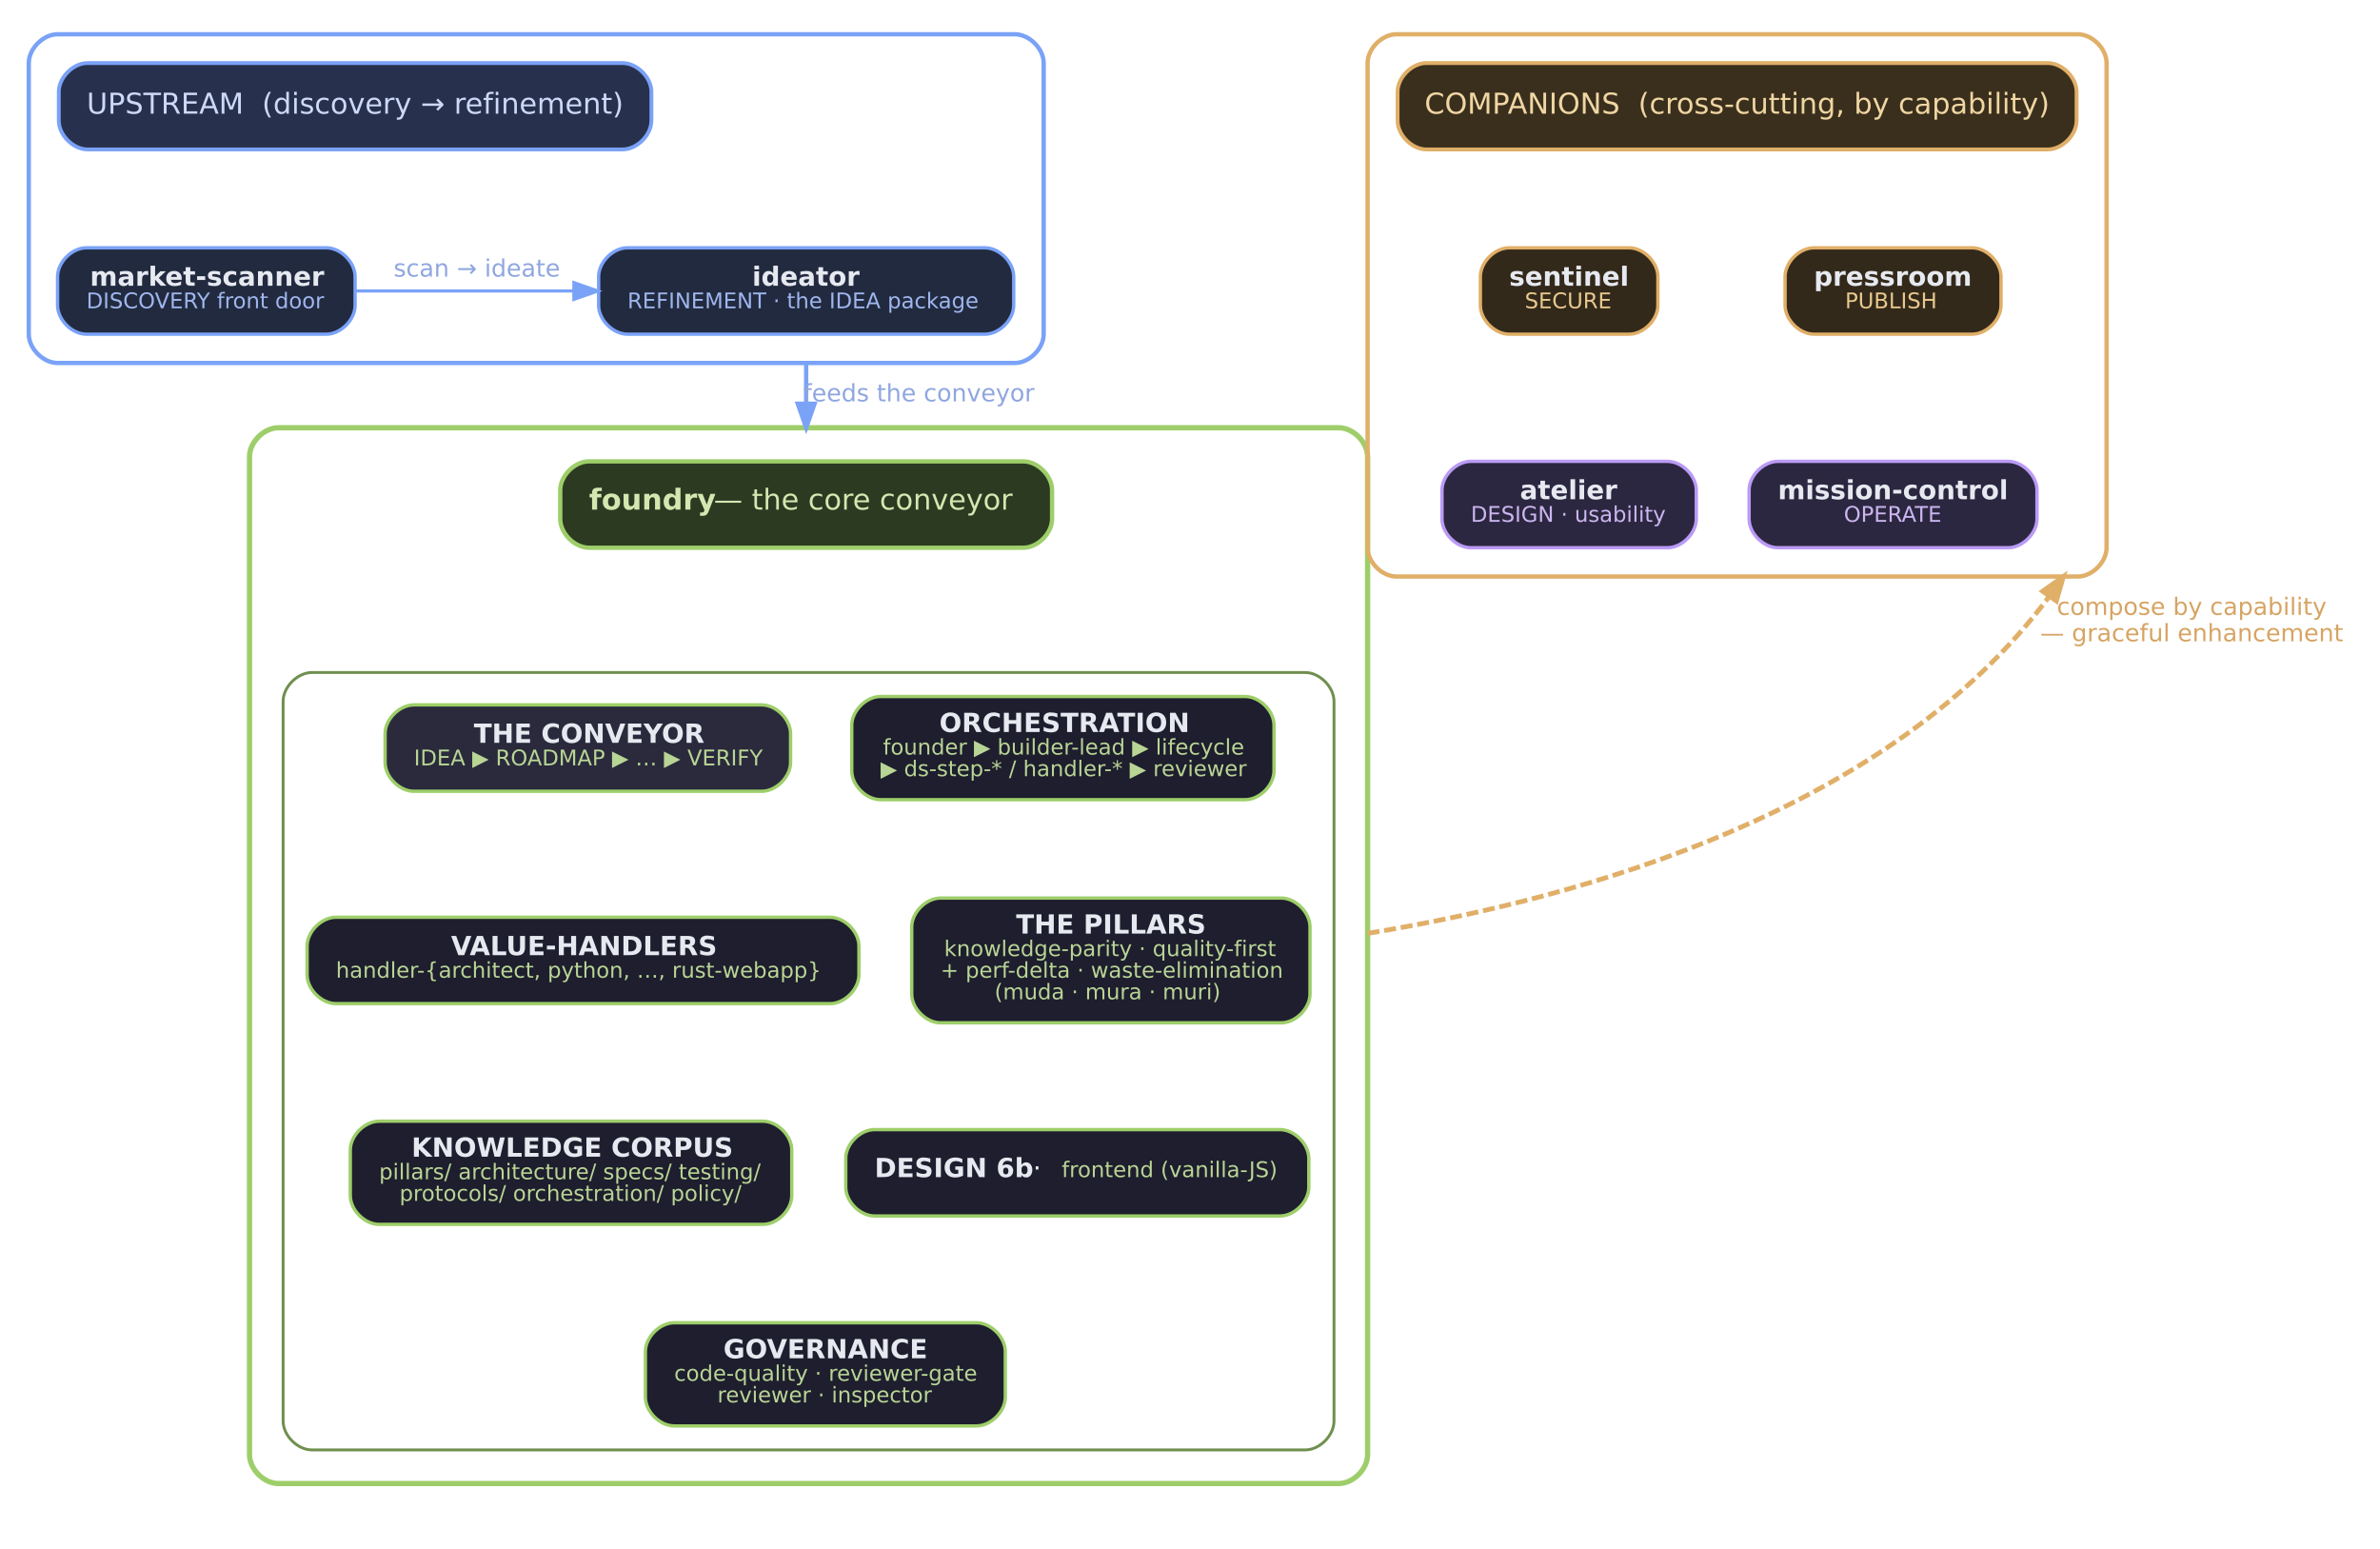
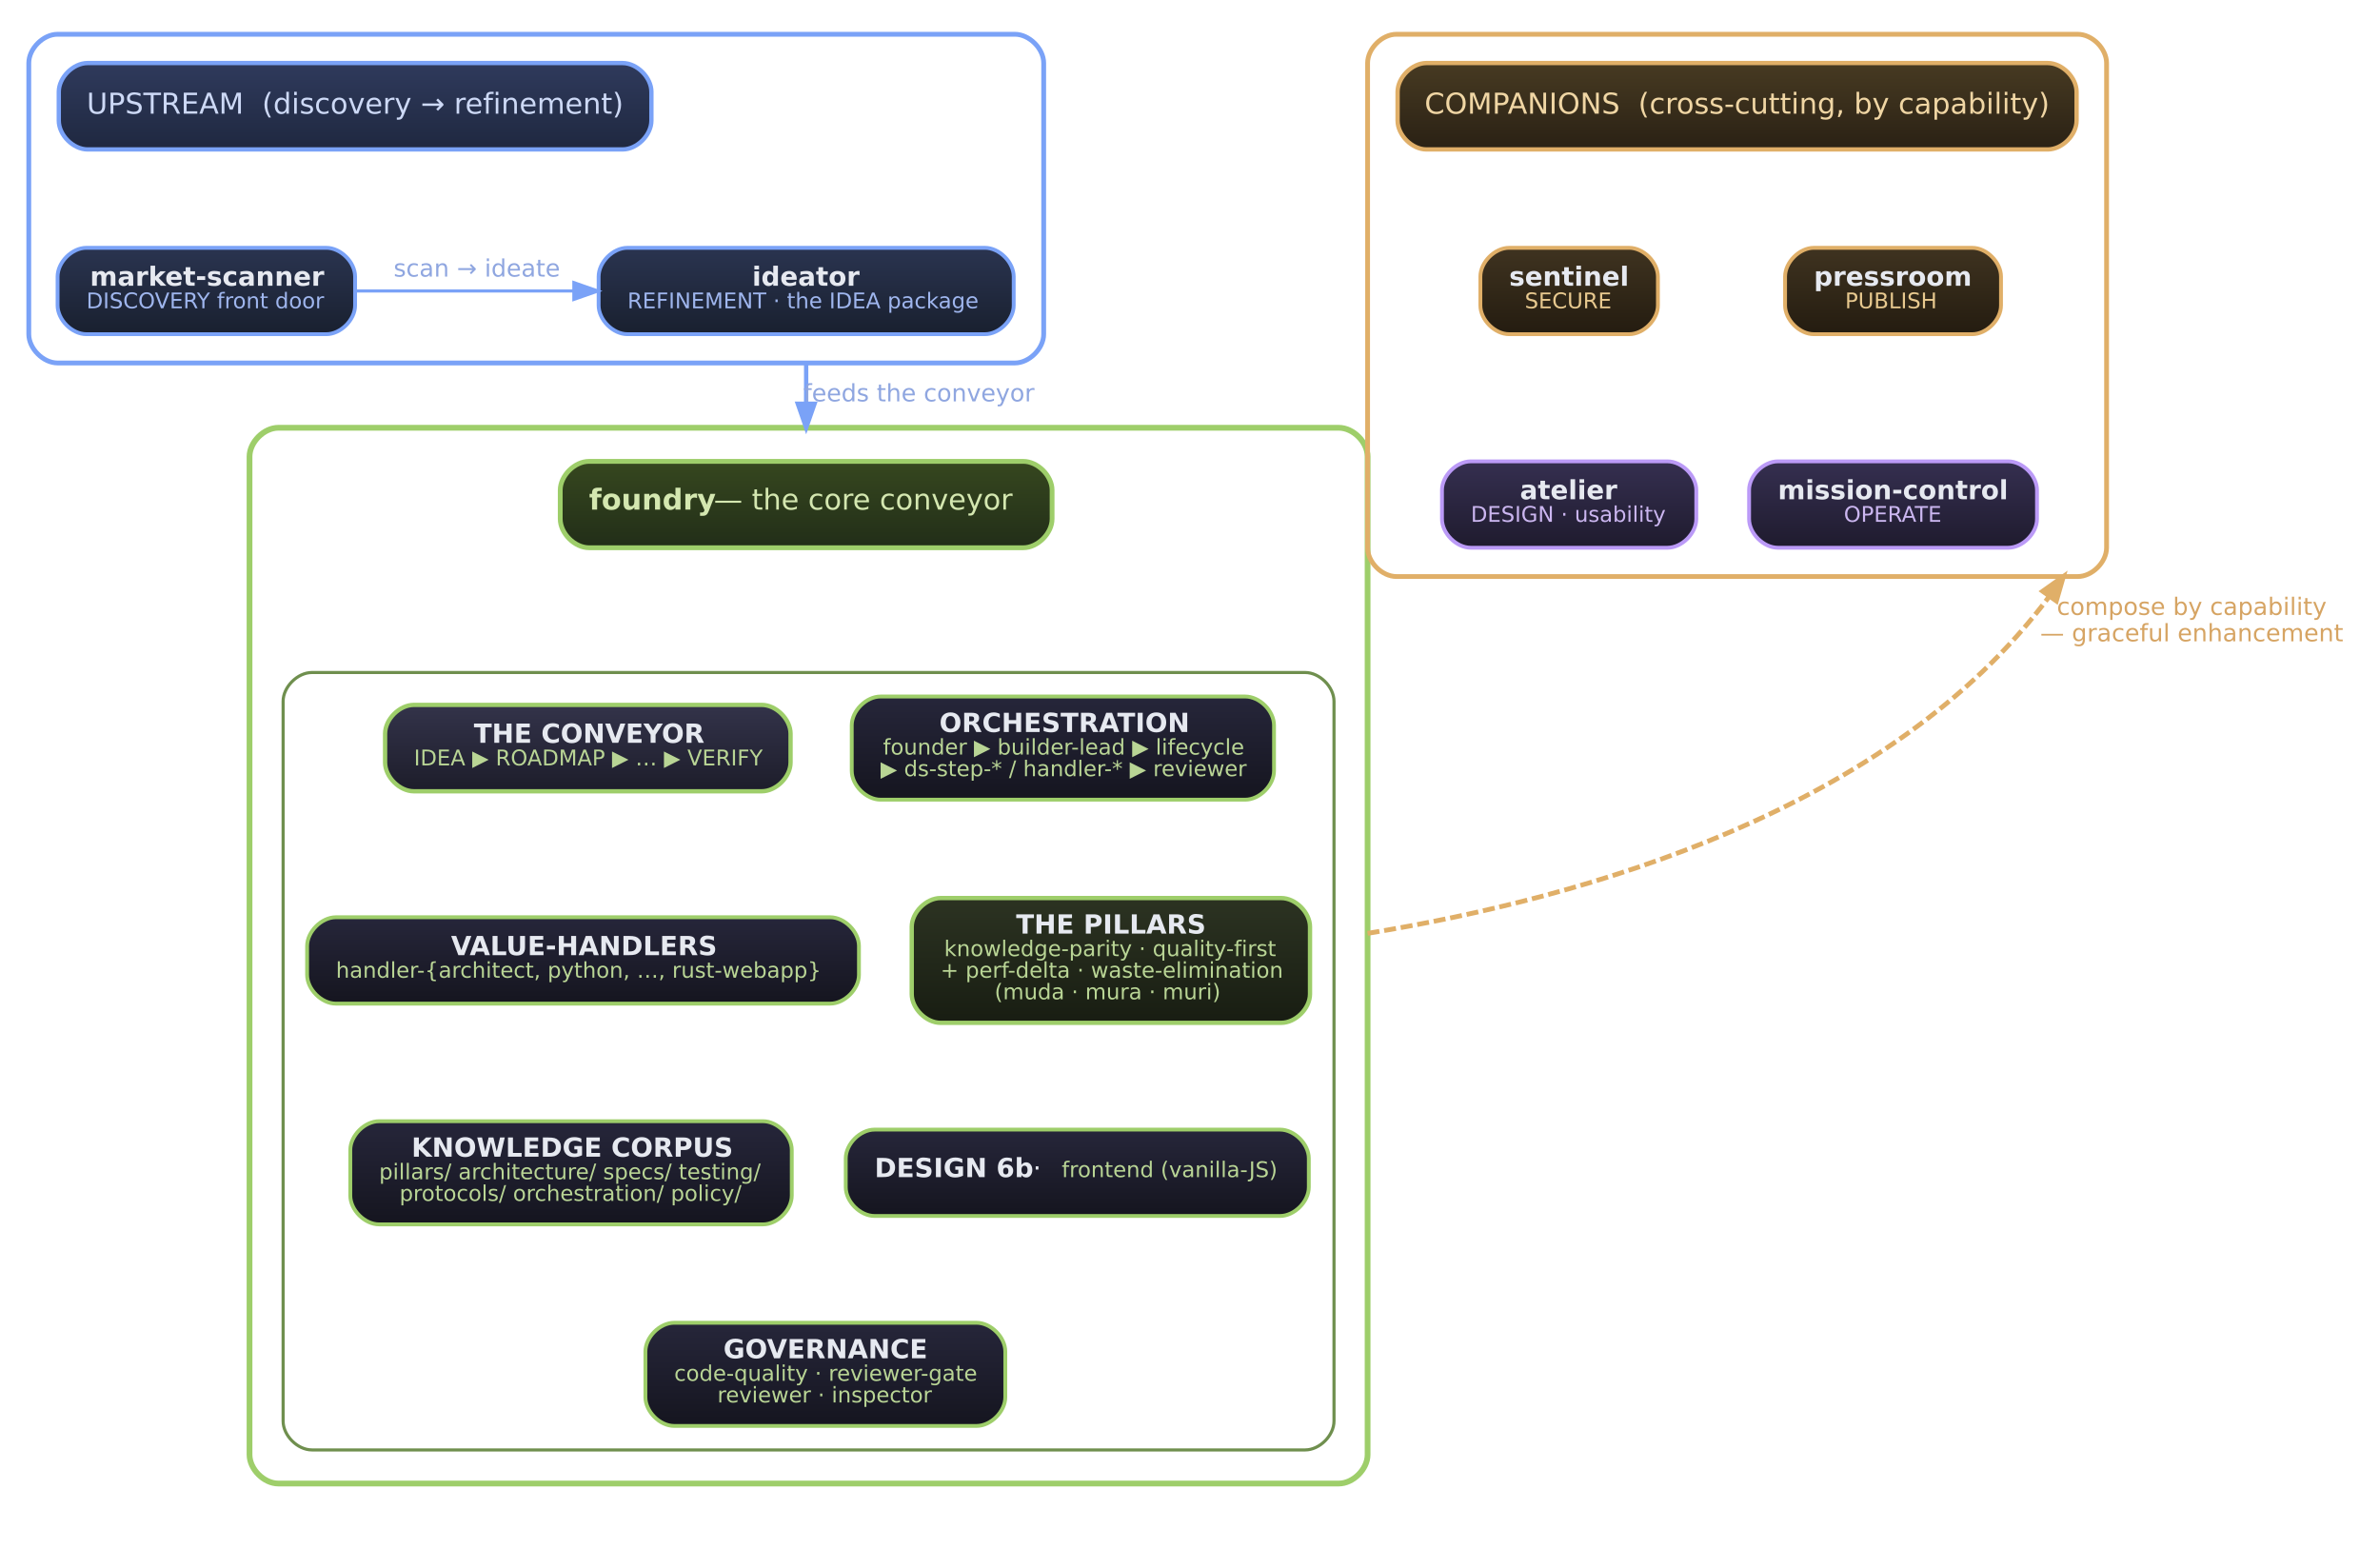
<svg xmlns="http://www.w3.org/2000/svg" width="1005pt" height="654pt" viewBox="12.96 12.96 991.96 640.96">
  <g id="graph0" class="graph" transform="scale(1 1) rotate(0) translate(16.96 636.96)">
    <g id="clust1" class="cluster">
-       <path fill="transparent" stroke="#7aa2f7" stroke-width="1.8" d="M20,-475C20,-475 419,-475 419,-475 425,-475 431,-481 431,-487 431,-487 431,-600 431,-600 431,-606 425,-612 419,-612 419,-612 20,-612 20,-612 14,-612 8,-606 8,-600 8,-600 8,-487 8,-487 8,-481 14,-475 20,-475" />
+       <path fill="transparent" stroke="#7aa2f7" stroke-width="2" d="M20,-475C20,-475 419,-475 419,-475 425,-475 431,-481 431,-487 431,-487 431,-600 431,-600 431,-606 425,-612 419,-612 419,-612 20,-612 20,-612 14,-612 8,-606 8,-600 8,-600 8,-487 8,-487 8,-481 14,-475 20,-475" />
    </g>
    <g id="clust3" class="cluster">
-       <path fill="transparent" stroke="#9ece6a" stroke-width="2.2" d="M112,-8C112,-8 554,-8 554,-8 560,-8 566,-14 566,-20 566,-20 566,-436 566,-436 566,-442 560,-448 554,-448 554,-448 112,-448 112,-448 106,-448 100,-442 100,-436 100,-436 100,-20 100,-20 100,-14 106,-8 112,-8" />
+       <path fill="transparent" stroke="#9ece6a" stroke-width="2.4" d="M112,-8C112,-8 554,-8 554,-8 560,-8 566,-14 566,-20 566,-20 566,-436 566,-436 566,-442 560,-448 554,-448 554,-448 112,-448 112,-448 106,-448 100,-442 100,-436 100,-436 100,-20 100,-20 100,-14 106,-8 112,-8" />
    </g>
    <g id="clust4" class="cluster">
-       <path fill="transparent" stroke="#6f8f4e" stroke-width="1.2" d="M126,-22C126,-22 540,-22 540,-22 546,-22 552,-28 552,-34 552,-34 552,-334 552,-334 552,-340 546,-346 540,-346 540,-346 126,-346 126,-346 120,-346 114,-340 114,-334 114,-334 114,-34 114,-34 114,-28 120,-22 126,-22" />
+       <path fill="transparent" stroke="#6f8f4e" stroke-width="1.3" d="M126,-22C126,-22 540,-22 540,-22 546,-22 552,-28 552,-34 552,-34 552,-334 552,-334 552,-340 546,-346 540,-346 540,-346 126,-346 126,-346 120,-346 114,-340 114,-334 114,-334 114,-34 114,-34 114,-28 120,-22 126,-22" />
    </g>
    <g id="clust8" class="cluster">
-       <path fill="transparent" stroke="#e0af68" stroke-width="1.8" d="M578,-386C578,-386 862,-386 862,-386 868,-386 874,-392 874,-398 874,-398 874,-600 874,-600 874,-606 868,-612 862,-612 862,-612 578,-612 578,-612 572,-612 566,-606 566,-600 566,-600 566,-398 566,-398 566,-392 572,-386 578,-386" />
+       <path fill="transparent" stroke="#e0af68" stroke-width="2" d="M578,-386C578,-386 862,-386 862,-386 868,-386 874,-392 874,-398 874,-398 874,-600 874,-600 874,-606 868,-612 862,-612 862,-612 578,-612 578,-612 572,-612 566,-606 566,-600 566,-600 566,-398 566,-398 566,-392 572,-386 578,-386" />
    </g>
    <g id="node1" class="node">
-       <path fill="#27314d" stroke="#7aa2f7" stroke-width="1.6" d="M255.5,-600C255.5,-600 32.5,-600 32.5,-600 26.5,-600 20.5,-594 20.5,-588 20.5,-588 20.5,-576 20.5,-576 20.5,-570 26.5,-564 32.5,-564 32.5,-564 255.5,-564 255.5,-564 261.5,-564 267.5,-570 267.5,-576 267.5,-576 267.5,-588 267.5,-588 267.5,-594 261.5,-600 255.5,-600" />
+       <defs>
+         <linearGradient id="l_0" gradientUnits="userSpaceOnUse" x1="144" y1="-600" x2="144" y2="-564">
+           <stop offset="0" style="stop-color:#2f3a5c;stop-opacity:1.;" />
+           <stop offset="1" style="stop-color:#1f2840;stop-opacity:1.;" />
+         </linearGradient>
+       </defs>
+       <path fill="url(#l_0)" stroke="#7aa2f7" stroke-width="1.8" d="M255.5,-600C255.5,-600 32.5,-600 32.5,-600 26.5,-600 20.5,-594 20.5,-588 20.5,-588 20.5,-576 20.5,-576 20.5,-570 26.5,-564 32.5,-564 32.5,-564 255.5,-564 255.5,-564 261.5,-564 267.5,-570 267.5,-576 267.5,-576 267.5,-588 267.5,-588 267.5,-594 261.5,-600 255.5,-600" />
      <text text-anchor="middle" x="144" y="-578.9" font-family="DejaVu Sans" font-size="12.00" fill="#cdd9f6">UPSTREAM  (discovery → refinement)</text>
    </g>
    <g id="node2" class="node">
-       <path fill="#222a3f" stroke="#7aa2f7" stroke-width="1.4" d="M132,-523C132,-523 32,-523 32,-523 26,-523 20,-517 20,-511 20,-511 20,-499 20,-499 20,-493 26,-487 32,-487 32,-487 132,-487 132,-487 138,-487 144,-493 144,-499 144,-499 144,-511 144,-511 144,-517 138,-523 132,-523" />
+       <defs>
+         <linearGradient id="l_1" gradientUnits="userSpaceOnUse" x1="82" y1="-523" x2="82" y2="-487">
+           <stop offset="0" style="stop-color:#2a3450;stop-opacity:1.;" />
+           <stop offset="1" style="stop-color:#19202f;stop-opacity:1.;" />
+         </linearGradient>
+       </defs>
+       <path fill="url(#l_1)" stroke="#7aa2f7" stroke-width="1.6" d="M132,-523C132,-523 32,-523 32,-523 26,-523 20,-517 20,-511 20,-511 20,-499 20,-499 20,-493 26,-487 32,-487 32,-487 132,-487 132,-487 138,-487 144,-493 144,-499 144,-499 144,-511 144,-511 144,-517 138,-523 132,-523" />
      <text text-anchor="start" x="33.5" y="-507.2" font-family="DejaVu Sans" font-weight="bold" font-size="11.00" fill="#e6e9f0">market-scanner</text>
      <text text-anchor="start" x="32" y="-497.8" font-family="DejaVu Sans" font-size="9.00" fill="#9fb6ee">DISCOVERY front door</text>
    </g>
    <g id="node3" class="node">
-       <path fill="#222a3f" stroke="#7aa2f7" stroke-width="1.4" d="M406.5,-523C406.5,-523 257.5,-523 257.5,-523 251.5,-523 245.5,-517 245.5,-511 245.5,-511 245.5,-499 245.5,-499 245.5,-493 251.5,-487 257.5,-487 257.5,-487 406.5,-487 406.5,-487 412.5,-487 418.5,-493 418.5,-499 418.5,-499 418.5,-511 418.5,-511 418.5,-517 412.5,-523 406.5,-523" />
+       <defs>
+         <linearGradient id="l_2" gradientUnits="userSpaceOnUse" x1="332" y1="-523" x2="332" y2="-487">
+           <stop offset="0" style="stop-color:#2a3450;stop-opacity:1.;" />
+           <stop offset="1" style="stop-color:#19202f;stop-opacity:1.;" />
+         </linearGradient>
+       </defs>
+       <path fill="url(#l_2)" stroke="#7aa2f7" stroke-width="1.6" d="M406.5,-523C406.5,-523 257.5,-523 257.5,-523 251.5,-523 245.5,-517 245.5,-511 245.5,-511 245.5,-499 245.5,-499 245.5,-493 251.5,-487 257.5,-487 257.5,-487 406.5,-487 406.5,-487 412.5,-487 418.5,-493 418.5,-499 418.5,-499 418.5,-511 418.5,-511 418.5,-517 412.5,-523 406.5,-523" />
      <text text-anchor="start" x="309.5" y="-507.2" font-family="DejaVu Sans" font-weight="bold" font-size="11.00" fill="#e6e9f0">ideator</text>
      <text text-anchor="start" x="257.5" y="-497.8" font-family="DejaVu Sans" font-size="9.00" fill="#9fb6ee">REFINEMENT · the IDEA package</text>
    </g>
    <g id="edge2" class="edge">
      <path fill="none" stroke="#7aa2f7" stroke-width="1.3" d="M144.12,-505C171.53,-505 204.4,-505 234.93,-505" />
      <polygon fill="#7aa2f7" stroke="#7aa2f7" stroke-width="1.3" points="235.18,-508.5 245.18,-505 235.18,-501.5 235.18,-508.5" />
      <text text-anchor="middle" x="194.75" y="-511" font-family="DejaVu Sans" font-size="10.00" fill="#8fa6e0">  scan → ideate  </text>
    </g>
    <g id="node4" class="node">
-       <path fill="#2c3a22" stroke="#9ece6a" stroke-width="1.8" d="M422.5,-434C422.5,-434 241.5,-434 241.5,-434 235.5,-434 229.5,-428 229.5,-422 229.5,-422 229.5,-410 229.5,-410 229.5,-404 235.5,-398 241.5,-398 241.5,-398 422.5,-398 422.5,-398 428.5,-398 434.5,-404 434.5,-410 434.5,-410 434.5,-422 434.5,-422 434.5,-428 428.5,-434 422.5,-434" />
+       <defs>
+         <linearGradient id="l_3" gradientUnits="userSpaceOnUse" x1="332" y1="-434" x2="332" y2="-398">
+           <stop offset="0" style="stop-color:#36471f;stop-opacity:1.;" />
+           <stop offset="1" style="stop-color:#222e18;stop-opacity:1.;" />
+         </linearGradient>
+       </defs>
+       <path fill="url(#l_3)" stroke="#9ece6a" stroke-width="2" d="M422.5,-434C422.5,-434 241.5,-434 241.5,-434 235.5,-434 229.5,-428 229.5,-422 229.5,-422 229.5,-410 229.5,-410 229.5,-404 235.5,-398 241.5,-398 241.5,-398 422.5,-398 422.5,-398 428.5,-398 434.5,-404 434.5,-410 434.5,-410 434.5,-422 434.5,-422 434.5,-428 428.5,-434 422.5,-434" />
      <text text-anchor="start" x="241.5" y="-413.9" font-family="DejaVu Sans" font-weight="bold" font-size="12.00" fill="#d4e7b0">foundry</text>
      <text text-anchor="start" x="293.5" y="-413.9" font-family="DejaVu Sans" font-size="12.00" fill="#d4e7b0"> — the core conveyor</text>
    </g>
    <g id="edge15" class="edge">
      <path fill="none" stroke="#7aa2f7" stroke-width="1.8" d="M332,-475C332,-469.55 332,-463.75 332,-458.01" />
      <polygon fill="#7aa2f7" stroke="#7aa2f7" stroke-width="1.8" points="335.5,-458 332,-448 328.5,-458 335.5,-458" />
      <text text-anchor="middle" x="379" y="-459" font-family="DejaVu Sans" font-size="10.00" fill="#8fa6e0">feeds the conveyor</text>
    </g>
    <g id="node5" class="node">
-       <path fill="#2a2a3c" stroke="#9ece6a" stroke-width="1.4" d="M313.5,-332.5C313.5,-332.5 168.5,-332.5 168.5,-332.5 162.5,-332.5 156.5,-326.5 156.5,-320.5 156.5,-320.5 156.5,-308.5 156.5,-308.5 156.5,-302.5 162.5,-296.5 168.5,-296.5 168.5,-296.5 313.5,-296.5 313.5,-296.5 319.5,-296.5 325.5,-302.5 325.5,-308.5 325.5,-308.5 325.5,-320.5 325.5,-320.5 325.5,-326.5 319.5,-332.5 313.5,-332.5" />
+       <defs>
+         <linearGradient id="l_4" gradientUnits="userSpaceOnUse" x1="241" y1="-332.5" x2="241" y2="-296.5">
+           <stop offset="0" style="stop-color:#33334a;stop-opacity:1.;" />
+           <stop offset="1" style="stop-color:#1d1d2a;stop-opacity:1.;" />
+         </linearGradient>
+       </defs>
+       <path fill="url(#l_4)" stroke="#9ece6a" stroke-width="1.8" d="M313.5,-332.5C313.5,-332.5 168.5,-332.5 168.5,-332.5 162.5,-332.5 156.5,-326.5 156.5,-320.5 156.5,-320.5 156.5,-308.5 156.5,-308.5 156.5,-302.5 162.5,-296.5 168.5,-296.5 168.5,-296.5 313.5,-296.5 313.5,-296.5 319.5,-296.5 325.5,-302.5 325.5,-308.5 325.5,-308.5 325.5,-320.5 325.5,-320.5 325.5,-326.5 319.5,-332.5 313.5,-332.5" />
      <text text-anchor="start" x="193.5" y="-316.7" font-family="DejaVu Sans" font-weight="bold" font-size="11.00" fill="#e6e9f0">THE CONVEYOR</text>
      <text text-anchor="start" x="168.5" y="-307.3" font-family="DejaVu Sans" font-size="9.00" fill="#b9d595">IDEA ▶ ROADMAP ▶ … ▶ VERIFY</text>
    </g>
    <g id="node6" class="node">
-       <path fill="#1e1e2e" stroke="#9ece6a" stroke-width="1.4" d="M515,-336C515,-336 363,-336 363,-336 357,-336 351,-330 351,-324 351,-324 351,-305 351,-305 351,-299 357,-293 363,-293 363,-293 515,-293 515,-293 521,-293 527,-299 527,-305 527,-305 527,-324 527,-324 527,-330 521,-336 515,-336" />
+       <defs>
+         <linearGradient id="l_5" gradientUnits="userSpaceOnUse" x1="439" y1="-336" x2="439" y2="-293">
+           <stop offset="0" style="stop-color:#26263a;stop-opacity:1.;" />
+           <stop offset="1" style="stop-color:#15151f;stop-opacity:1.;" />
+         </linearGradient>
+       </defs>
+       <path fill="url(#l_5)" stroke="#9ece6a" stroke-width="1.6" d="M515,-336C515,-336 363,-336 363,-336 357,-336 351,-330 351,-324 351,-324 351,-305 351,-305 351,-299 357,-293 363,-293 363,-293 515,-293 515,-293 521,-293 527,-299 527,-305 527,-305 527,-324 527,-324 527,-330 521,-336 515,-336" />
      <text text-anchor="start" x="387.5" y="-321.2" font-family="DejaVu Sans" font-weight="bold" font-size="11.00" fill="#e6e9f0">ORCHESTRATION</text>
      <text text-anchor="start" x="364" y="-311.8" font-family="DejaVu Sans" font-size="9.00" fill="#b9d595">founder ▶ builder-lead ▶ lifecycle</text>
      <text text-anchor="start" x="363" y="-302.8" font-family="DejaVu Sans" font-size="9.00" fill="#b9d595">▶ ds-step-* / handler-* ▶ reviewer</text>
    </g>
    <g id="node7" class="node">
-       <path fill="#1e1e2e" stroke="#9ece6a" stroke-width="1.4" d="M342,-244C342,-244 136,-244 136,-244 130,-244 124,-238 124,-232 124,-232 124,-220 124,-220 124,-214 130,-208 136,-208 136,-208 342,-208 342,-208 348,-208 354,-214 354,-220 354,-220 354,-232 354,-232 354,-238 348,-244 342,-244" />
+       <defs>
+         <linearGradient id="l_6" gradientUnits="userSpaceOnUse" x1="239" y1="-244" x2="239" y2="-208">
+           <stop offset="0" style="stop-color:#26263a;stop-opacity:1.;" />
+           <stop offset="1" style="stop-color:#15151f;stop-opacity:1.;" />
+         </linearGradient>
+       </defs>
+       <path fill="url(#l_6)" stroke="#9ece6a" stroke-width="1.6" d="M342,-244C342,-244 136,-244 136,-244 130,-244 124,-238 124,-232 124,-232 124,-220 124,-220 124,-214 130,-208 136,-208 136,-208 342,-208 342,-208 348,-208 354,-214 354,-220 354,-220 354,-232 354,-232 354,-238 348,-244 342,-244" />
      <text text-anchor="start" x="184" y="-228.2" font-family="DejaVu Sans" font-weight="bold" font-size="11.00" fill="#e6e9f0">VALUE-HANDLERS</text>
      <text text-anchor="start" x="136" y="-218.8" font-family="DejaVu Sans" font-size="9.00" fill="#b9d595">handler-{architect, python, …, rust-webapp}</text>
    </g>
    <g id="node8" class="node">
-       <path fill="#1e1e2e" stroke="#9ece6a" stroke-width="1.4" d="M530,-252C530,-252 388,-252 388,-252 382,-252 376,-246 376,-240 376,-240 376,-212 376,-212 376,-206 382,-200 388,-200 388,-200 530,-200 530,-200 536,-200 542,-206 542,-212 542,-212 542,-240 542,-240 542,-246 536,-252 530,-252" />
+       <defs>
+         <linearGradient id="l_7" gradientUnits="userSpaceOnUse" x1="459" y1="-252" x2="459" y2="-200">
+           <stop offset="0" style="stop-color:#2c3322;stop-opacity:1.;" />
+           <stop offset="1" style="stop-color:#181d12;stop-opacity:1.;" />
+         </linearGradient>
+       </defs>
+       <path fill="url(#l_7)" stroke="#9ece6a" stroke-width="1.8" d="M530,-252C530,-252 388,-252 388,-252 382,-252 376,-246 376,-240 376,-240 376,-212 376,-212 376,-206 382,-200 388,-200 388,-200 530,-200 530,-200 536,-200 542,-206 542,-212 542,-212 542,-240 542,-240 542,-246 536,-252 530,-252" />
      <text text-anchor="start" x="419.5" y="-237.2" font-family="DejaVu Sans" font-weight="bold" font-size="11.00" fill="#e6e9f0">THE PILLARS</text>
      <text text-anchor="start" x="389.5" y="-227.8" font-family="DejaVu Sans" font-size="9.00" fill="#b9d595">knowledge-parity · quality-first</text>
      <text text-anchor="start" x="388" y="-218.8" font-family="DejaVu Sans" font-size="9.00" fill="#b9d595">+ perf-delta · waste-elimination</text>
      <text text-anchor="start" x="410.5" y="-209.8" font-family="DejaVu Sans" font-size="9.00" fill="#b9d595">(muda · mura · muri)</text>
    </g>
    <g id="node9" class="node">
-       <path fill="#1e1e2e" stroke="#9ece6a" stroke-width="1.4" d="M314,-159C314,-159 154,-159 154,-159 148,-159 142,-153 142,-147 142,-147 142,-128 142,-128 142,-122 148,-116 154,-116 154,-116 314,-116 314,-116 320,-116 326,-122 326,-128 326,-128 326,-147 326,-147 326,-153 320,-159 314,-159" />
+       <defs>
+         <linearGradient id="l_8" gradientUnits="userSpaceOnUse" x1="234" y1="-159" x2="234" y2="-116">
+           <stop offset="0" style="stop-color:#26263a;stop-opacity:1.;" />
+           <stop offset="1" style="stop-color:#15151f;stop-opacity:1.;" />
+         </linearGradient>
+       </defs>
+       <path fill="url(#l_8)" stroke="#9ece6a" stroke-width="1.6" d="M314,-159C314,-159 154,-159 154,-159 148,-159 142,-153 142,-147 142,-147 142,-128 142,-128 142,-122 148,-116 154,-116 154,-116 314,-116 314,-116 320,-116 326,-122 326,-128 326,-128 326,-147 326,-147 326,-153 320,-159 314,-159" />
      <text text-anchor="start" x="167.5" y="-144.2" font-family="DejaVu Sans" font-weight="bold" font-size="11.00" fill="#e6e9f0">KNOWLEDGE CORPUS</text>
      <text text-anchor="start" x="154" y="-134.8" font-family="DejaVu Sans" font-size="9.00" fill="#b9d595">pillars/ architecture/ specs/ testing/</text>
      <text text-anchor="start" x="162.5" y="-125.8" font-family="DejaVu Sans" font-size="9.00" fill="#b9d595">protocols/ orchestration/ policy/</text>
    </g>
    <g id="node10" class="node">
-       <path fill="#1e1e2e" stroke="#9ece6a" stroke-width="1.4" d="M529.5,-155.5C529.5,-155.5 360.5,-155.5 360.5,-155.5 354.5,-155.5 348.5,-149.5 348.5,-143.5 348.5,-143.5 348.5,-131.5 348.5,-131.5 348.5,-125.5 354.5,-119.5 360.5,-119.5 360.5,-119.5 529.5,-119.5 529.5,-119.5 535.5,-119.5 541.5,-125.5 541.5,-131.5 541.5,-131.5 541.5,-143.5 541.5,-143.5 541.5,-149.5 535.5,-155.5 529.5,-155.5" />
+       <defs>
+         <linearGradient id="l_9" gradientUnits="userSpaceOnUse" x1="445" y1="-155.5" x2="445" y2="-119.5">
+           <stop offset="0" style="stop-color:#26263a;stop-opacity:1.;" />
+           <stop offset="1" style="stop-color:#15151f;stop-opacity:1.;" />
+         </linearGradient>
+       </defs>
+       <path fill="url(#l_9)" stroke="#9ece6a" stroke-width="1.6" d="M529.5,-155.5C529.5,-155.5 360.5,-155.5 360.5,-155.5 354.5,-155.5 348.5,-149.5 348.5,-143.5 348.5,-143.5 348.5,-131.5 348.5,-131.5 348.5,-125.5 354.5,-119.5 360.5,-119.5 360.5,-119.5 529.5,-119.5 529.5,-119.5 535.5,-119.5 541.5,-125.5 541.5,-131.5 541.5,-131.5 541.5,-143.5 541.5,-143.5 541.5,-149.5 535.5,-155.5 529.5,-155.5" />
      <text text-anchor="start" x="360.5" y="-135.7" font-family="DejaVu Sans" font-weight="bold" font-size="11.00" fill="#e6e9f0">DESIGN 6b</text>
      <text text-anchor="start" x="426.5" y="-135.7" font-family="DejaVu Sans" font-size="11.00" fill="#e6e9f0"> · </text>
      <text text-anchor="start" x="438.5" y="-135.7" font-family="DejaVu Sans" font-size="9.00" fill="#b9d595">frontend (vanilla-JS)</text>
    </g>
    <g id="node13" class="node">
-       <path fill="#33291a" stroke="#e0af68" stroke-width="1.4" d="M675,-523C675,-523 625,-523 625,-523 619,-523 613,-517 613,-511 613,-511 613,-499 613,-499 613,-493 619,-487 625,-487 625,-487 675,-487 675,-487 681,-487 687,-493 687,-499 687,-499 687,-511 687,-511 687,-517 681,-523 675,-523" />
+       <defs>
+         <linearGradient id="l_10" gradientUnits="userSpaceOnUse" x1="650" y1="-523" x2="650" y2="-487">
+           <stop offset="0" style="stop-color:#3f3320;stop-opacity:1.;" />
+           <stop offset="1" style="stop-color:#241c10;stop-opacity:1.;" />
+         </linearGradient>
+       </defs>
+       <path fill="url(#l_10)" stroke="#e0af68" stroke-width="1.6" d="M675,-523C675,-523 625,-523 625,-523 619,-523 613,-517 613,-511 613,-511 613,-499 613,-499 613,-493 619,-487 625,-487 625,-487 675,-487 675,-487 681,-487 687,-493 687,-499 687,-499 687,-511 687,-511 687,-517 681,-523 675,-523" />
      <text text-anchor="start" x="625" y="-507.2" font-family="DejaVu Sans" font-weight="bold" font-size="11.00" fill="#e6e9f0">sentinel</text>
      <text text-anchor="start" x="631.5" y="-497.8" font-family="DejaVu Sans" font-size="9.00" fill="#e8c98f">SECURE</text>
    </g>
    <g id="edge16" class="edge">
      <path fill="none" stroke="#e0af68" stroke-width="2" stroke-dasharray="5,2" d="M566,-237.29C657.23,-252.18 783.82,-288.6 850.08,-377.66" />
      <polygon fill="#e0af68" stroke="#e0af68" stroke-width="2" points="847.36,-379.87 856,-386 853.06,-375.82 847.36,-379.87" />
      <text text-anchor="middle" x="909.5" y="-370" font-family="DejaVu Sans" font-size="10.00" fill="#d6a463">compose by capability</text>
      <text text-anchor="middle" x="909.5" y="-359" font-family="DejaVu Sans" font-size="10.00" fill="#d6a463">— graceful enhancement</text>
    </g>
    <g id="node11" class="node">
-       <path fill="#1e1e2e" stroke="#9ece6a" stroke-width="1.4" d="M403,-75C403,-75 277,-75 277,-75 271,-75 265,-69 265,-63 265,-63 265,-44 265,-44 265,-38 271,-32 277,-32 277,-32 403,-32 403,-32 409,-32 415,-38 415,-44 415,-44 415,-63 415,-63 415,-69 409,-75 403,-75" />
+       <defs>
+         <linearGradient id="l_11" gradientUnits="userSpaceOnUse" x1="340" y1="-75" x2="340" y2="-32">
+           <stop offset="0" style="stop-color:#26263a;stop-opacity:1.;" />
+           <stop offset="1" style="stop-color:#15151f;stop-opacity:1.;" />
+         </linearGradient>
+       </defs>
+       <path fill="url(#l_11)" stroke="#9ece6a" stroke-width="1.6" d="M403,-75C403,-75 277,-75 277,-75 271,-75 265,-69 265,-63 265,-63 265,-44 265,-44 265,-38 271,-32 277,-32 277,-32 403,-32 403,-32 409,-32 415,-38 415,-44 415,-44 415,-63 415,-63 415,-69 409,-75 403,-75" />
      <text text-anchor="start" x="297.5" y="-60.2" font-family="DejaVu Sans" font-weight="bold" font-size="11.00" fill="#e6e9f0">GOVERNANCE</text>
      <text text-anchor="start" x="277" y="-50.8" font-family="DejaVu Sans" font-size="9.00" fill="#b9d595">code-quality · reviewer-gate</text>
      <text text-anchor="start" x="295" y="-41.8" font-family="DejaVu Sans" font-size="9.00" fill="#b9d595">reviewer · inspector</text>
    </g>
    <g id="node12" class="node">
-       <path fill="#3a2f1c" stroke="#e0af68" stroke-width="1.6" d="M849.5,-600C849.5,-600 590.5,-600 590.5,-600 584.5,-600 578.5,-594 578.5,-588 578.5,-588 578.5,-576 578.5,-576 578.5,-570 584.5,-564 590.5,-564 590.5,-564 849.5,-564 849.5,-564 855.5,-564 861.5,-570 861.5,-576 861.5,-576 861.5,-588 861.5,-588 861.5,-594 855.5,-600 849.5,-600" />
+       <defs>
+         <linearGradient id="l_12" gradientUnits="userSpaceOnUse" x1="720" y1="-600" x2="720" y2="-564">
+           <stop offset="0" style="stop-color:#473a22;stop-opacity:1.;" />
+           <stop offset="1" style="stop-color:#2a2114;stop-opacity:1.;" />
+         </linearGradient>
+       </defs>
+       <path fill="url(#l_12)" stroke="#e0af68" stroke-width="1.8" d="M849.5,-600C849.5,-600 590.5,-600 590.5,-600 584.5,-600 578.5,-594 578.5,-588 578.5,-588 578.5,-576 578.5,-576 578.5,-570 584.5,-564 590.5,-564 590.5,-564 849.5,-564 849.5,-564 855.5,-564 861.5,-570 861.5,-576 861.5,-576 861.5,-588 861.5,-588 861.5,-594 855.5,-600 849.5,-600" />
      <text text-anchor="middle" x="720" y="-578.9" font-family="DejaVu Sans" font-size="12.00" fill="#f0d6a4">COMPANIONS  (cross-cutting, by capability)</text>
    </g>
    <g id="node14" class="node">
-       <path fill="#33291a" stroke="#e0af68" stroke-width="1.4" d="M818,-523C818,-523 752,-523 752,-523 746,-523 740,-517 740,-511 740,-511 740,-499 740,-499 740,-493 746,-487 752,-487 752,-487 818,-487 818,-487 824,-487 830,-493 830,-499 830,-499 830,-511 830,-511 830,-517 824,-523 818,-523" />
+       <defs>
+         <linearGradient id="l_13" gradientUnits="userSpaceOnUse" x1="785" y1="-523" x2="785" y2="-487">
+           <stop offset="0" style="stop-color:#3f3320;stop-opacity:1.;" />
+           <stop offset="1" style="stop-color:#241c10;stop-opacity:1.;" />
+         </linearGradient>
+       </defs>
+       <path fill="url(#l_13)" stroke="#e0af68" stroke-width="1.6" d="M818,-523C818,-523 752,-523 752,-523 746,-523 740,-517 740,-511 740,-511 740,-499 740,-499 740,-493 746,-487 752,-487 752,-487 818,-487 818,-487 824,-487 830,-493 830,-499 830,-499 830,-511 830,-511 830,-517 824,-523 818,-523" />
      <text text-anchor="start" x="752" y="-507.2" font-family="DejaVu Sans" font-weight="bold" font-size="11.00" fill="#e6e9f0">pressroom</text>
      <text text-anchor="start" x="765" y="-497.8" font-family="DejaVu Sans" font-size="9.00" fill="#e8c98f">PUBLISH</text>
    </g>
    <g id="node15" class="node">
-       <path fill="#2c2740" stroke="#bb9af7" stroke-width="1.4" d="M691,-434C691,-434 609,-434 609,-434 603,-434 597,-428 597,-422 597,-422 597,-410 597,-410 597,-404 603,-398 609,-398 609,-398 691,-398 691,-398 697,-398 703,-404 703,-410 703,-410 703,-422 703,-422 703,-428 697,-434 691,-434" />
+       <defs>
+         <linearGradient id="l_14" gradientUnits="userSpaceOnUse" x1="650" y1="-434" x2="650" y2="-398">
+           <stop offset="0" style="stop-color:#352f50;stop-opacity:1.;" />
+           <stop offset="1" style="stop-color:#1f1b2e;stop-opacity:1.;" />
+         </linearGradient>
+       </defs>
+       <path fill="url(#l_14)" stroke="#bb9af7" stroke-width="1.6" d="M691,-434C691,-434 609,-434 609,-434 603,-434 597,-428 597,-422 597,-422 597,-410 597,-410 597,-404 603,-398 609,-398 609,-398 691,-398 691,-398 697,-398 703,-404 703,-410 703,-410 703,-422 703,-422 703,-428 697,-434 691,-434" />
      <text text-anchor="start" x="629.5" y="-418.2" font-family="DejaVu Sans" font-weight="bold" font-size="11.00" fill="#e6e9f0">atelier</text>
      <text text-anchor="start" x="609" y="-408.8" font-family="DejaVu Sans" font-size="9.00" fill="#cbb6f0">DESIGN · usability</text>
    </g>
    <g id="node16" class="node">
-       <path fill="#2c2740" stroke="#bb9af7" stroke-width="1.4" d="M833,-434C833,-434 737,-434 737,-434 731,-434 725,-428 725,-422 725,-422 725,-410 725,-410 725,-404 731,-398 737,-398 737,-398 833,-398 833,-398 839,-398 845,-404 845,-410 845,-410 845,-422 845,-422 845,-428 839,-434 833,-434" />
+       <defs>
+         <linearGradient id="l_15" gradientUnits="userSpaceOnUse" x1="785" y1="-434" x2="785" y2="-398">
+           <stop offset="0" style="stop-color:#352f50;stop-opacity:1.;" />
+           <stop offset="1" style="stop-color:#1f1b2e;stop-opacity:1.;" />
+         </linearGradient>
+       </defs>
+       <path fill="url(#l_15)" stroke="#bb9af7" stroke-width="1.6" d="M833,-434C833,-434 737,-434 737,-434 731,-434 725,-428 725,-422 725,-422 725,-410 725,-410 725,-404 731,-398 737,-398 737,-398 833,-398 833,-398 839,-398 845,-404 845,-410 845,-410 845,-422 845,-422 845,-428 839,-434 833,-434" />
      <text text-anchor="start" x="737" y="-418.2" font-family="DejaVu Sans" font-weight="bold" font-size="11.00" fill="#e6e9f0">mission-control</text>
      <text text-anchor="start" x="764.5" y="-408.8" font-family="DejaVu Sans" font-size="9.00" fill="#cbb6f0">OPERATE</text>
    </g>
  </g>
</svg>
